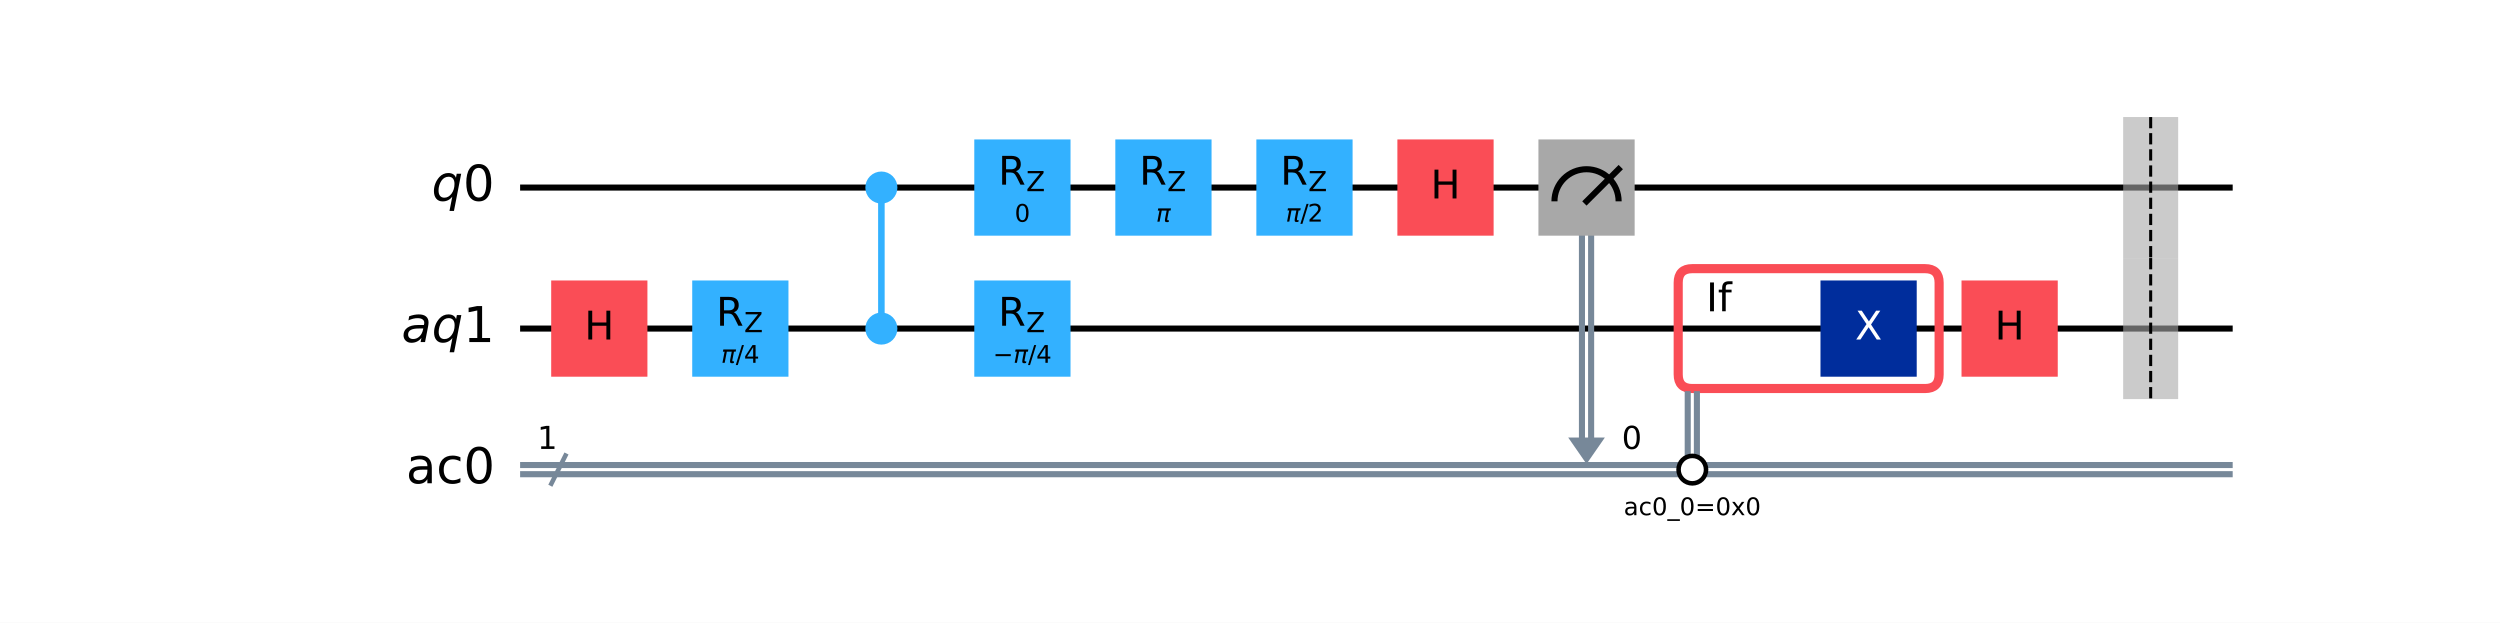
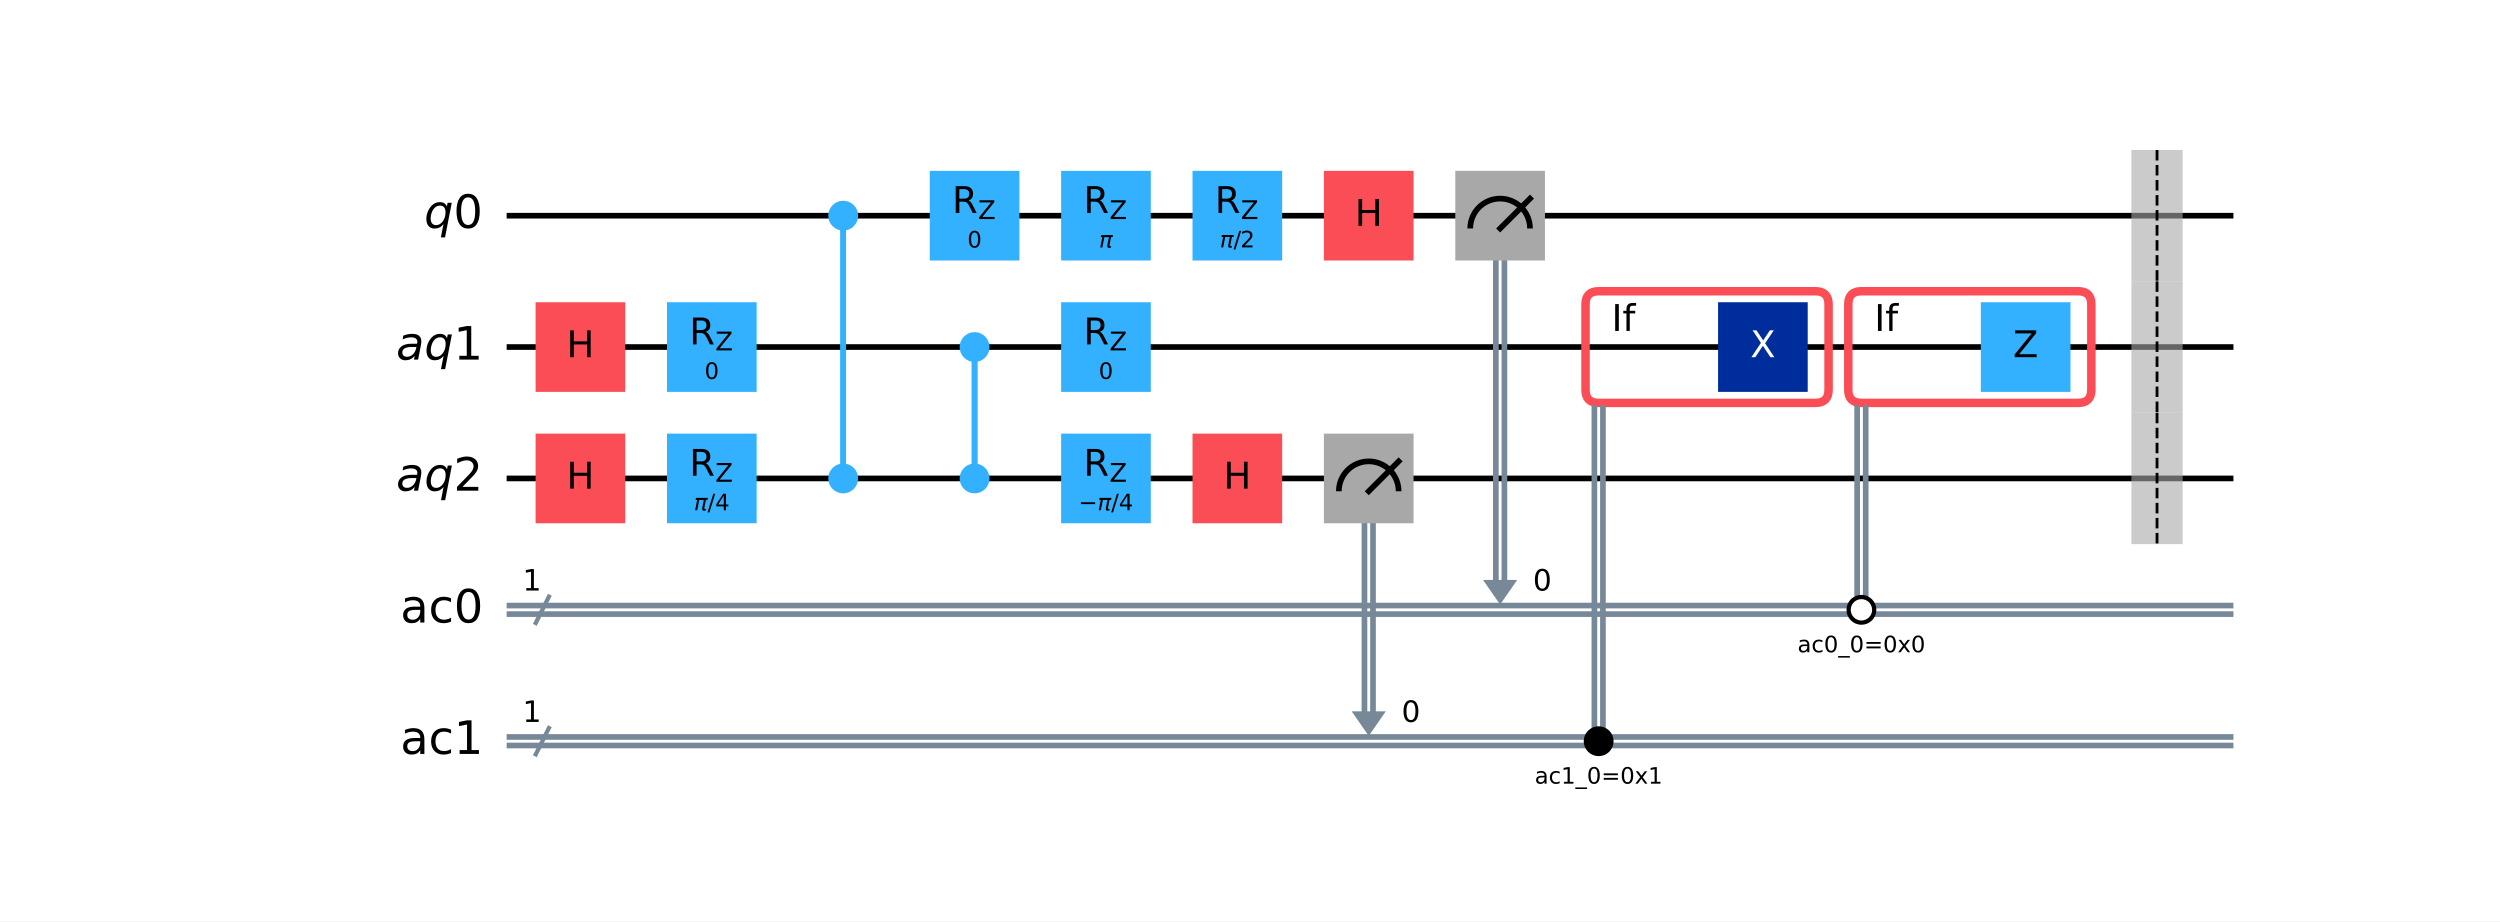
- <svg xmlns="http://www.w3.org/2000/svg" xmlns:xlink="http://www.w3.org/1999/xlink" width="821.687pt" height="204.68pt" viewBox="0 0 821.687 204.68" version="1.1">
+ <svg xmlns="http://www.w3.org/2000/svg" xmlns:xlink="http://www.w3.org/1999/xlink" width="882.033pt" height="325.08pt" viewBox="0 0 882.033 325.08" version="1.1">
  <defs>
    <style type="text/css">*{stroke-linejoin: round; stroke-linecap: butt}</style>
  </defs>
  <g id="figure_1">
    <g id="patch_1">
-       <path d="M 0 204.68  L 821.687 204.68  L 821.687 0  L 0 0  z " style="fill: #ffffff" />
+       <path d="M 0 325.08  L 882.033 325.08  L 882.033 0  L 0 0  z " style="fill: #ffffff" />
    </g>
    <g id="axes_1">
      <g id="line2d_1">
-         <path d="M 171.946 61.645  L 732.829 61.645  " clip-path="url(#pa4b3203c7c)" style="fill: none; stroke: #000000; stroke-width: 2; stroke-linecap: square" />
+         <path d="M 179.751 76.093  L 786.989 76.093  " clip-path="url(#p829b2c4524)" style="fill: none; stroke: #000000; stroke-width: 2; stroke-linecap: square" />
      </g>
      <g id="line2d_2">
-         <path d="M 171.946 107.999  L 732.829 107.999  " clip-path="url(#pa4b3203c7c)" style="fill: none; stroke: #000000; stroke-width: 2; stroke-linecap: square" />
+         <path d="M 179.751 122.447  L 786.989 122.447  " clip-path="url(#p829b2c4524)" style="fill: none; stroke: #000000; stroke-width: 2; stroke-linecap: square" />
      </g>
      <g id="line2d_3">
-         <path d="M 181.216 158.988  L 185.852 149.717  " clip-path="url(#pa4b3203c7c)" style="fill: none; stroke: #778899; stroke-width: 1.5; stroke-linecap: square" />
+         <path d="M 179.751 168.801  L 786.989 168.801  " clip-path="url(#p829b2c4524)" style="fill: none; stroke: #000000; stroke-width: 2; stroke-linecap: square" />
      </g>
      <g id="line2d_4">
-         <path d="M 171.946 152.846  L 732.829 152.846  " clip-path="url(#pa4b3203c7c)" style="fill: none; stroke: #778899; stroke-width: 2; stroke-linecap: square" />
+         <path d="M 189.022 219.79  L 193.658 210.519  " clip-path="url(#p829b2c4524)" style="fill: none; stroke: #778899; stroke-width: 1.5; stroke-linecap: square" />
      </g>
      <g id="line2d_5">
-         <path d="M 171.946 155.859  L 732.829 155.859  " clip-path="url(#pa4b3203c7c)" style="fill: none; stroke: #778899; stroke-width: 2; stroke-linecap: square" />
+         <path d="M 179.751 213.648  L 786.989 213.648  " clip-path="url(#p829b2c4524)" style="fill: none; stroke: #778899; stroke-width: 2; stroke-linecap: square" />
+       </g>
+       <g id="line2d_6">
+         <path d="M 179.751 216.661  L 786.989 216.661  " clip-path="url(#p829b2c4524)" style="fill: none; stroke: #778899; stroke-width: 2; stroke-linecap: square" />
+       </g>
+       <g id="line2d_7">
+         <path d="M 189.022 266.144  L 193.658 256.873  " clip-path="url(#p829b2c4524)" style="fill: none; stroke: #778899; stroke-width: 1.5; stroke-linecap: square" />
+       </g>
+       <g id="line2d_8">
+         <path d="M 179.751 260.002  L 786.989 260.002  " clip-path="url(#p829b2c4524)" style="fill: none; stroke: #778899; stroke-width: 2; stroke-linecap: square" />
+       </g>
+       <g id="line2d_9">
+         <path d="M 179.751 263.015  L 786.989 263.015  " clip-path="url(#p829b2c4524)" style="fill: none; stroke: #778899; stroke-width: 2; stroke-linecap: square" />
      </g>
      <g id="patch_2">
-         <path d="M 515.429 143.807  L 527.481 143.807  L 521.455 152.499  z " clip-path="url(#pa4b3203c7c)" style="fill: #778899" />
+         <path d="M 476.881 250.963  L 488.933 250.963  L 482.907 259.655  z " clip-path="url(#p829b2c4524)" style="fill: #778899" />
      </g>
      <g id="patch_3">
-         <path d="M 556.22 127.699  L 632.704 127.699  Q 637.34 127.699 637.34 123.064  L 637.34 92.934  Q 637.34 88.298 632.704 88.298  L 556.22 88.298  Q 551.585 88.298 551.585 92.934  L 551.585 123.064  Q 551.585 127.699 556.22 127.699  L 556.22 127.699  z " clip-path="url(#pa4b3203c7c)" style="fill: none; stroke: #fa4d56; stroke-width: 3; stroke-linejoin: miter" />
+         <path d="M 523.235 204.609  L 535.287 204.609  L 529.261 213.301  z " clip-path="url(#p829b2c4524)" style="fill: #778899" />
+       </g>
+       <g id="patch_4">
+         <path d="M 564.026 142.147  L 640.51 142.147  Q 645.146 142.147 645.146 137.512  L 645.146 107.382  Q 645.146 102.746 640.51 102.746  L 564.026 102.746  Q 559.391 102.746 559.391 107.382  L 559.391 137.512  Q 559.391 142.147 564.026 142.147  L 564.026 142.147  z " clip-path="url(#p829b2c4524)" style="fill: none; stroke: #fa4d56; stroke-width: 3; stroke-linejoin: miter" />
      </g>
      <g id="text_1">
-         <g clip-path="url(#pa4b3203c7c)">
-           <g transform="translate(552.5118 102.3152) scale(0.13 -0.13)">
+         <g clip-path="url(#p829b2c4524)">
+           <g transform="translate(560.3178 116.7632) scale(0.13 -0.13)">
            <defs>
              <path id="DejaVuSans-20" transform="scale(0.015625)" />
              <path id="DejaVuSans-49" d="M 628 4666  L 1259 4666  L 1259 0  L 628 0  L 628 4666  z " transform="scale(0.015625)" />
              <path id="DejaVuSans-66" d="M 2375 4863  L 2375 4384  L 1825 4384  Q 1516 4384 1395 4259  Q 1275 4134 1275 3809  L 1275 3500  L 2222 3500  L 2222 3053  L 1275 3053  L 1275 0  L 697 0  L 697 3053  L 147 3053  L 147 3500  L 697 3500  L 697 3744  Q 697 4328 969 4595  Q 1241 4863 1831 4863  L 2375 4863  z " transform="scale(0.015625)" />
            </defs>
            <use xlink:href="#DejaVuSans-20" />
            <use xlink:href="#DejaVuSans-20" transform="translate(31.78711 0)" />
            <use xlink:href="#DejaVuSans-49" transform="translate(63.57422 0)" />
            <use xlink:href="#DejaVuSans-66" transform="translate(93.06641 0)" />
          </g>
        </g>
      </g>
-       <g id="patch_4">
-         <path d="M -526.146 313.115  Q -521.51 313.115 -521.51 308.48  Q -521.51 273.714 -526.146 273.714  Q -607.265 273.714 -607.265 278.35  Q -607.265 313.115 -602.63 313.115  " clip-path="url(#pa4b3203c7c)" style="fill: none; stroke: #fa4d56; stroke-width: 3; stroke-linejoin: miter" />
+       <g id="patch_5">
+         <path d="M -518.34 420.271  Q -513.704 420.271 -513.704 415.636  Q -513.704 380.87 -518.34 380.87  Q -599.459 380.87 -599.459 385.506  Q -599.459 420.271 -594.824 420.271  " clip-path="url(#p829b2c4524)" style="fill: none; stroke: #fa4d56; stroke-width: 3; stroke-linejoin: miter" />
      </g>
      <g id="text_2">
-         <g clip-path="url(#pa4b3203c7c)">
-           <g transform="translate(-606.3381 287.7312) scale(0.13 -0.13)">
+         <g clip-path="url(#p829b2c4524)">
+           <g transform="translate(-598.5322 394.8872) scale(0.13 -0.13)">
            <use xlink:href="#DejaVuSans-20" />
            <use xlink:href="#DejaVuSans-20" transform="translate(31.78711 0)" />
            <use xlink:href="#DejaVuSans-49" transform="translate(63.57422 0)" />
            <use xlink:href="#DejaVuSans-66" transform="translate(93.06641 0)" />
          </g>
        </g>
      </g>
-       <g id="patch_5">
-         <path d="M 167.31 38.468  L -991.54 38.468  L -991.54 223.884  L 167.31 223.884  z " clip-path="url(#pa4b3203c7c)" style="fill: #ffffff; stroke: #ffffff; stroke-width: 1.5; stroke-linejoin: miter" />
-       </g>
-       <g id="line2d_6">
-         <path d="M 289.685 107.999  L 289.685 61.645  " clip-path="url(#pa4b3203c7c)" style="fill: none; stroke: #33b1ff; stroke-width: 2; stroke-linecap: square" />
-       </g>
-       <g id="line2d_7">
-         <path d="M 522.961 61.645  L 522.961 143.807  " clip-path="url(#pa4b3203c7c)" style="fill: none; stroke: #778899; stroke-width: 2; stroke-linecap: square" />
-       </g>
-       <g id="line2d_8">
-         <path d="M 519.948 61.645  L 519.948 143.807  " clip-path="url(#pa4b3203c7c)" style="fill: none; stroke: #778899; stroke-width: 2; stroke-linecap: square" />
-       </g>
-       <g id="line2d_9">
-         <path d="M 557.727 129.553  L 557.727 154.353  " clip-path="url(#pa4b3203c7c)" style="fill: none; stroke: #778899; stroke-width: 2; stroke-linecap: square" />
+       <g id="patch_6">
+         <path d="M 656.734 142.147  L 733.218 142.147  Q 737.854 142.147 737.854 137.512  L 737.854 107.382  Q 737.854 102.746 733.218 102.746  L 656.734 102.746  Q 652.099 102.746 652.099 107.382  L 652.099 137.512  Q 652.099 142.147 656.734 142.147  L 656.734 142.147  z " clip-path="url(#p829b2c4524)" style="fill: none; stroke: #fa4d56; stroke-width: 3; stroke-linejoin: miter" />
+       </g>
+       <g id="text_3">
+         <g clip-path="url(#p829b2c4524)">
+           <g transform="translate(653.0258 116.7632) scale(0.13 -0.13)">
+             <use xlink:href="#DejaVuSans-20" />
+             <use xlink:href="#DejaVuSans-20" transform="translate(31.78711 0)" />
+             <use xlink:href="#DejaVuSans-49" transform="translate(63.57422 0)" />
+             <use xlink:href="#DejaVuSans-66" transform="translate(93.06641 0)" />
+           </g>
+         </g>
+       </g>
+       <g id="patch_7">
+         <path d="M -425.632 420.271  Q -420.996 420.271 -420.996 415.636  Q -420.996 380.87 -425.632 380.87  Q -506.751 380.87 -506.751 385.506  Q -506.751 420.271 -502.116 420.271  " clip-path="url(#p829b2c4524)" style="fill: none; stroke: #fa4d56; stroke-width: 3; stroke-linejoin: miter" />
+       </g>
+       <g id="text_4">
+         <g clip-path="url(#p829b2c4524)">
+           <g transform="translate(-505.8242 394.8872) scale(0.13 -0.13)">
+             <use xlink:href="#DejaVuSans-20" />
+             <use xlink:href="#DejaVuSans-20" transform="translate(31.78711 0)" />
+             <use xlink:href="#DejaVuSans-49" transform="translate(63.57422 0)" />
+             <use xlink:href="#DejaVuSans-66" transform="translate(93.06641 0)" />
+           </g>
+         </g>
+       </g>
+       <g id="patch_8">
+         <path d="M 175.116 52.916  L -983.734 52.916  L -983.734 331.04  L 175.116 331.04  z " clip-path="url(#p829b2c4524)" style="fill: #ffffff; stroke: #ffffff; stroke-width: 1.5; stroke-linejoin: miter" />
      </g>
      <g id="line2d_10">
-         <path d="M 554.714 129.553  L 554.714 154.353  " clip-path="url(#pa4b3203c7c)" style="fill: none; stroke: #778899; stroke-width: 2; stroke-linecap: square" />
+         <path d="M 297.491 168.801  L 297.491 76.093  " clip-path="url(#p829b2c4524)" style="fill: none; stroke: #33b1ff; stroke-width: 2; stroke-linecap: square" />
      </g>
      <g id="line2d_11">
-         <path d="M 289.685 107.999  L 289.685 61.645  " clip-path="url(#pa4b3203c7c)" style="fill: none; stroke: #33b1ff; stroke-width: 2; stroke-linecap: square" />
-       </g>
-       <g id="patch_6">
-         <path d="M 697.832 84.822  L 715.91 84.822  L 715.91 38.468  L 697.832 38.468  z " clip-path="url(#pa4b3203c7c)" style="fill: #a8a8a8; opacity: 0.6" />
-       </g>
-       <g id="patch_7">
-         <path d="M 697.832 131.176  L 715.91 131.176  L 715.91 84.822  L 697.832 84.822  z " clip-path="url(#pa4b3203c7c)" style="fill: #a8a8a8; opacity: 0.6" />
-       </g>
-       <g id="patch_8">
-         <path d="M 181.912 123.064  L 212.042 123.064  L 212.042 92.934  L 181.912 92.934  z " clip-path="url(#pa4b3203c7c)" style="fill: #fa4d56; stroke: #fa4d56; stroke-width: 1.5; stroke-linejoin: miter" />
+         <path d="M 343.845 168.801  L 343.845 122.447  " clip-path="url(#p829b2c4524)" style="fill: none; stroke: #33b1ff; stroke-width: 2; stroke-linecap: square" />
+       </g>
+       <g id="line2d_12">
+         <path d="M 484.413 168.801  L 484.413 250.963  " clip-path="url(#p829b2c4524)" style="fill: none; stroke: #778899; stroke-width: 2; stroke-linecap: square" />
+       </g>
+       <g id="line2d_13">
+         <path d="M 481.4 168.801  L 481.4 250.963  " clip-path="url(#p829b2c4524)" style="fill: none; stroke: #778899; stroke-width: 2; stroke-linecap: square" />
+       </g>
+       <g id="line2d_14">
+         <path d="M 530.767 76.093  L 530.767 204.609  " clip-path="url(#p829b2c4524)" style="fill: none; stroke: #778899; stroke-width: 2; stroke-linecap: square" />
+       </g>
+       <g id="line2d_15">
+         <path d="M 527.754 76.093  L 527.754 204.609  " clip-path="url(#p829b2c4524)" style="fill: none; stroke: #778899; stroke-width: 2; stroke-linecap: square" />
+       </g>
+       <g id="line2d_16">
+         <path d="M 565.533 144.001  L 565.533 261.509  " clip-path="url(#p829b2c4524)" style="fill: none; stroke: #778899; stroke-width: 2; stroke-linecap: square" />
+       </g>
+       <g id="line2d_17">
+         <path d="M 562.52 144.001  L 562.52 261.509  " clip-path="url(#p829b2c4524)" style="fill: none; stroke: #778899; stroke-width: 2; stroke-linecap: square" />
+       </g>
+       <g id="line2d_18">
+         <path d="M 658.241 144.001  L 658.241 215.155  " clip-path="url(#p829b2c4524)" style="fill: none; stroke: #778899; stroke-width: 2; stroke-linecap: square" />
+       </g>
+       <g id="line2d_19">
+         <path d="M 655.228 144.001  L 655.228 215.155  " clip-path="url(#p829b2c4524)" style="fill: none; stroke: #778899; stroke-width: 2; stroke-linecap: square" />
+       </g>
+       <g id="line2d_20">
+         <path d="M 297.491 168.801  L 297.491 76.093  " clip-path="url(#p829b2c4524)" style="fill: none; stroke: #33b1ff; stroke-width: 2; stroke-linecap: square" />
+       </g>
+       <g id="line2d_21">
+         <path d="M 343.845 168.801  L 343.845 122.447  " clip-path="url(#p829b2c4524)" style="fill: none; stroke: #33b1ff; stroke-width: 2; stroke-linecap: square" />
      </g>
      <g id="patch_9">
-         <path d="M 228.266 123.064  L 258.396 123.064  L 258.396 92.934  L 228.266 92.934  z " clip-path="url(#pa4b3203c7c)" style="fill: #33b1ff; stroke: #33b1ff; stroke-width: 1.5; stroke-linejoin: miter" />
+         <path d="M 751.992 99.27  L 770.07 99.27  L 770.07 52.916  L 751.992 52.916  z " clip-path="url(#p829b2c4524)" style="fill: #a8a8a8; opacity: 0.6" />
      </g>
      <g id="patch_10">
-         <path d="M 289.685 66.164  C 290.883 66.164 292.033 65.688 292.88 64.841  C 293.728 63.993 294.204 62.843 294.204 61.645  C 294.204 60.446 293.728 59.297 292.88 58.449  C 292.033 57.601 290.883 57.125 289.685 57.125  C 288.486 57.125 287.336 57.601 286.489 58.449  C 285.641 59.297 285.165 60.446 285.165 61.645  C 285.165 62.843 285.641 63.993 286.489 64.841  C 287.336 65.688 288.486 66.164 289.685 66.164  z " clip-path="url(#pa4b3203c7c)" style="fill: #33b1ff; stroke: #33b1ff; stroke-width: 1.5; stroke-linejoin: miter" />
+         <path d="M 751.992 145.624  L 770.07 145.624  L 770.07 99.27  L 751.992 99.27  z " clip-path="url(#p829b2c4524)" style="fill: #a8a8a8; opacity: 0.6" />
      </g>
      <g id="patch_11">
-         <path d="M 289.685 112.518  C 290.883 112.518 292.033 112.042 292.88 111.195  C 293.728 110.347 294.204 109.197 294.204 107.999  C 294.204 106.8 293.728 105.651 292.88 104.803  C 292.033 103.955 290.883 103.479 289.685 103.479  C 288.486 103.479 287.336 103.955 286.489 104.803  C 285.641 105.651 285.165 106.8 285.165 107.999  C 285.165 109.197 285.641 110.347 286.489 111.195  C 287.336 112.042 288.486 112.518 289.685 112.518  z " clip-path="url(#pa4b3203c7c)" style="fill: #33b1ff; stroke: #33b1ff; stroke-width: 1.5; stroke-linejoin: miter" />
+         <path d="M 751.992 191.978  L 770.07 191.978  L 770.07 145.624  L 751.992 145.624  z " clip-path="url(#p829b2c4524)" style="fill: #a8a8a8; opacity: 0.6" />
      </g>
      <g id="patch_12">
-         <path d="M 320.974 76.71  L 351.104 76.71  L 351.104 46.58  L 320.974 46.58  z " clip-path="url(#pa4b3203c7c)" style="fill: #33b1ff; stroke: #33b1ff; stroke-width: 1.5; stroke-linejoin: miter" />
+         <path d="M 189.718 183.866  L 219.848 183.866  L 219.848 153.736  L 189.718 153.736  z " clip-path="url(#p829b2c4524)" style="fill: #fa4d56; stroke: #fa4d56; stroke-width: 1.5; stroke-linejoin: miter" />
      </g>
      <g id="patch_13">
-         <path d="M 320.974 123.064  L 351.104 123.064  L 351.104 92.934  L 320.974 92.934  z " clip-path="url(#pa4b3203c7c)" style="fill: #33b1ff; stroke: #33b1ff; stroke-width: 1.5; stroke-linejoin: miter" />
+         <path d="M 189.718 137.512  L 219.848 137.512  L 219.848 107.382  L 189.718 107.382  z " clip-path="url(#p829b2c4524)" style="fill: #fa4d56; stroke: #fa4d56; stroke-width: 1.5; stroke-linejoin: miter" />
      </g>
      <g id="patch_14">
-         <path d="M 367.328 76.71  L 397.458 76.71  L 397.458 46.58  L 367.328 46.58  z " clip-path="url(#pa4b3203c7c)" style="fill: #33b1ff; stroke: #33b1ff; stroke-width: 1.5; stroke-linejoin: miter" />
+         <path d="M 236.072 183.866  L 266.202 183.866  L 266.202 153.736  L 236.072 153.736  z " clip-path="url(#p829b2c4524)" style="fill: #33b1ff; stroke: #33b1ff; stroke-width: 1.5; stroke-linejoin: miter" />
      </g>
      <g id="patch_15">
-         <path d="M 413.682 76.71  L 443.812 76.71  L 443.812 46.58  L 413.682 46.58  z " clip-path="url(#pa4b3203c7c)" style="fill: #33b1ff; stroke: #33b1ff; stroke-width: 1.5; stroke-linejoin: miter" />
+         <path d="M 236.072 137.512  L 266.202 137.512  L 266.202 107.382  L 236.072 107.382  z " clip-path="url(#p829b2c4524)" style="fill: #33b1ff; stroke: #33b1ff; stroke-width: 1.5; stroke-linejoin: miter" />
      </g>
      <g id="patch_16">
-         <path d="M 460.036 76.71  L 490.166 76.71  L 490.166 46.58  L 460.036 46.58  z " clip-path="url(#pa4b3203c7c)" style="fill: #fa4d56; stroke: #fa4d56; stroke-width: 1.5; stroke-linejoin: miter" />
+         <path d="M 297.491 80.612  C 298.689 80.612 299.839 80.136 300.686 79.289  C 301.534 78.441 302.01 77.291 302.01 76.093  C 302.01 74.894 301.534 73.745 300.686 72.897  C 299.839 72.049 298.689 71.573 297.491 71.573  C 296.292 71.573 295.142 72.049 294.295 72.897  C 293.447 73.745 292.971 74.894 292.971 76.093  C 292.971 77.291 293.447 78.441 294.295 79.289  C 295.142 80.136 296.292 80.612 297.491 80.612  z " clip-path="url(#p829b2c4524)" style="fill: #33b1ff; stroke: #33b1ff; stroke-width: 1.5; stroke-linejoin: miter" />
      </g>
      <g id="patch_17">
-         <path d="M 506.39 76.71  L 536.52 76.71  L 536.52 46.58  L 506.39 46.58  z " clip-path="url(#pa4b3203c7c)" style="fill: #a8a8a8; stroke: #a8a8a8; stroke-width: 1.5; stroke-linejoin: miter" />
+         <path d="M 297.491 173.32  C 298.689 173.32 299.839 172.844 300.686 171.997  C 301.534 171.149 302.01 169.999 302.01 168.801  C 302.01 167.602 301.534 166.453 300.686 165.605  C 299.839 164.757 298.689 164.281 297.491 164.281  C 296.292 164.281 295.142 164.757 294.295 165.605  C 293.447 166.453 292.971 167.602 292.971 168.801  C 292.971 169.999 293.447 171.149 294.295 171.997  C 295.142 172.844 296.292 173.32 297.491 173.32  z " clip-path="url(#p829b2c4524)" style="fill: #33b1ff; stroke: #33b1ff; stroke-width: 1.5; stroke-linejoin: miter" />
      </g>
      <g id="patch_18">
-         <path d="M 532 66.164  C 532 63.369 530.888 60.684 528.911 58.707  C 526.935 56.731 524.25 55.619 521.455 55.619  C 518.659 55.619 515.975 56.731 513.998 58.707  C 512.021 60.684 510.909 63.369 510.909 66.164  " clip-path="url(#pa4b3203c7c)" style="fill: none; stroke: #000000; stroke-width: 2; stroke-linejoin: miter" />
-       </g>
-       <g id="line2d_12">
-         <path d="M 521.455 66.164  L 532 55.619  " clip-path="url(#pa4b3203c7c)" style="fill: none; stroke: #000000; stroke-width: 2; stroke-linecap: square" />
+         <path d="M 343.845 173.32  C 345.043 173.32 346.193 172.844 347.04 171.997  C 347.888 171.149 348.364 169.999 348.364 168.801  C 348.364 167.602 347.888 166.453 347.04 165.605  C 346.193 164.757 345.043 164.281 343.845 164.281  C 342.646 164.281 341.496 164.757 340.649 165.605  C 339.801 166.453 339.325 167.602 339.325 168.801  C 339.325 169.999 339.801 171.149 340.649 171.997  C 341.496 172.844 342.646 173.32 343.845 173.32  z " clip-path="url(#p829b2c4524)" style="fill: #33b1ff; stroke: #33b1ff; stroke-width: 1.5; stroke-linejoin: miter" />
      </g>
      <g id="patch_19">
-         <path d="M 556.22 158.872  C 557.419 158.872 558.568 158.396 559.416 157.549  C 560.263 156.701 560.74 155.551 560.74 154.353  C 560.74 153.154 560.263 152.005 559.416 151.157  C 558.568 150.309 557.419 149.833 556.22 149.833  C 555.022 149.833 553.872 150.309 553.024 151.157  C 552.177 152.005 551.701 153.154 551.701 154.353  C 551.701 155.551 552.177 156.701 553.024 157.549  C 553.872 158.396 555.022 158.872 556.22 158.872  z " clip-path="url(#pa4b3203c7c)" style="fill: #ffffff; stroke: #000000; stroke-width: 1.5; stroke-linejoin: miter" />
+         <path d="M 343.845 126.966  C 345.043 126.966 346.193 126.49 347.04 125.643  C 347.888 124.795 348.364 123.645 348.364 122.447  C 348.364 121.248 347.888 120.099 347.04 119.251  C 346.193 118.403 345.043 117.927 343.845 117.927  C 342.646 117.927 341.496 118.403 340.649 119.251  C 339.801 120.099 339.325 121.248 339.325 122.447  C 339.325 123.645 339.801 124.795 340.649 125.643  C 341.496 126.49 342.646 126.966 343.845 126.966  z " clip-path="url(#p829b2c4524)" style="fill: #33b1ff; stroke: #33b1ff; stroke-width: 1.5; stroke-linejoin: miter" />
      </g>
      <g id="patch_20">
-         <path d="M 645.452 123.064  L 675.582 123.064  L 675.582 92.934  L 645.452 92.934  z " clip-path="url(#pa4b3203c7c)" style="fill: #fa4d56; stroke: #fa4d56; stroke-width: 1.5; stroke-linejoin: miter" />
+         <path d="M 328.78 91.158  L 358.91 91.158  L 358.91 61.028  L 328.78 61.028  z " clip-path="url(#p829b2c4524)" style="fill: #33b1ff; stroke: #33b1ff; stroke-width: 1.5; stroke-linejoin: miter" />
      </g>
      <g id="patch_21">
-         <path d="M 599.098 123.064  L 629.228 123.064  L 629.228 92.934  L 599.098 92.934  z " clip-path="url(#pa4b3203c7c)" style="fill: #002d9c; stroke: #002d9c; stroke-width: 1.5; stroke-linejoin: miter" />
-       </g>
-       <g id="text_3">
-         <g clip-path="url(#pa4b3203c7c)">
-           <g transform="translate(141.8747 66.09578) scale(0.1625 -0.1625)">
+         <path d="M 375.134 91.158  L 405.264 91.158  L 405.264 61.028  L 375.134 61.028  z " clip-path="url(#p829b2c4524)" style="fill: #33b1ff; stroke: #33b1ff; stroke-width: 1.5; stroke-linejoin: miter" />
+       </g>
+       <g id="patch_22">
+         <path d="M 375.134 183.866  L 405.264 183.866  L 405.264 153.736  L 375.134 153.736  z " clip-path="url(#p829b2c4524)" style="fill: #33b1ff; stroke: #33b1ff; stroke-width: 1.5; stroke-linejoin: miter" />
+       </g>
+       <g id="patch_23">
+         <path d="M 375.134 137.512  L 405.264 137.512  L 405.264 107.382  L 375.134 107.382  z " clip-path="url(#p829b2c4524)" style="fill: #33b1ff; stroke: #33b1ff; stroke-width: 1.5; stroke-linejoin: miter" />
+       </g>
+       <g id="patch_24">
+         <path d="M 421.488 91.158  L 451.618 91.158  L 451.618 61.028  L 421.488 61.028  z " clip-path="url(#p829b2c4524)" style="fill: #33b1ff; stroke: #33b1ff; stroke-width: 1.5; stroke-linejoin: miter" />
+       </g>
+       <g id="patch_25">
+         <path d="M 421.488 183.866  L 451.618 183.866  L 451.618 153.736  L 421.488 153.736  z " clip-path="url(#p829b2c4524)" style="fill: #fa4d56; stroke: #fa4d56; stroke-width: 1.5; stroke-linejoin: miter" />
+       </g>
+       <g id="patch_26">
+         <path d="M 467.842 91.158  L 497.972 91.158  L 497.972 61.028  L 467.842 61.028  z " clip-path="url(#p829b2c4524)" style="fill: #fa4d56; stroke: #fa4d56; stroke-width: 1.5; stroke-linejoin: miter" />
+       </g>
+       <g id="patch_27">
+         <path d="M 467.842 183.866  L 497.972 183.866  L 497.972 153.736  L 467.842 153.736  z " clip-path="url(#p829b2c4524)" style="fill: #a8a8a8; stroke: #a8a8a8; stroke-width: 1.5; stroke-linejoin: miter" />
+       </g>
+       <g id="patch_28">
+         <path d="M 493.452 173.32  C 493.452 170.525 492.34 167.84 490.363 165.863  C 488.387 163.887 485.702 162.775 482.907 162.775  C 480.111 162.775 477.427 163.887 475.45 165.863  C 473.473 167.84 472.361 170.525 472.361 173.32  " clip-path="url(#p829b2c4524)" style="fill: none; stroke: #000000; stroke-width: 2; stroke-linejoin: miter" />
+       </g>
+       <g id="line2d_22">
+         <path d="M 482.907 173.32  L 493.452 162.775  " clip-path="url(#p829b2c4524)" style="fill: none; stroke: #000000; stroke-width: 2; stroke-linecap: square" />
+       </g>
+       <g id="patch_29">
+         <path d="M 514.196 91.158  L 544.326 91.158  L 544.326 61.028  L 514.196 61.028  z " clip-path="url(#p829b2c4524)" style="fill: #a8a8a8; stroke: #a8a8a8; stroke-width: 1.5; stroke-linejoin: miter" />
+       </g>
+       <g id="patch_30">
+         <path d="M 539.806 80.612  C 539.806 77.817 538.694 75.132 536.717 73.155  C 534.741 71.179 532.056 70.067 529.261 70.067  C 526.465 70.067 523.781 71.179 521.804 73.155  C 519.827 75.132 518.715 77.817 518.715 80.612  " clip-path="url(#p829b2c4524)" style="fill: none; stroke: #000000; stroke-width: 2; stroke-linejoin: miter" />
+       </g>
+       <g id="line2d_23">
+         <path d="M 529.261 80.612  L 539.806 70.067  " clip-path="url(#p829b2c4524)" style="fill: none; stroke: #000000; stroke-width: 2; stroke-linecap: square" />
+       </g>
+       <g id="patch_31">
+         <path d="M 564.026 266.028  C 565.225 266.028 566.374 265.552 567.222 264.705  C 568.069 263.857 568.546 262.707 568.546 261.509  C 568.546 260.31 568.069 259.161 567.222 258.313  C 566.374 257.465 565.225 256.989 564.026 256.989  C 562.828 256.989 561.678 257.465 560.83 258.313  C 559.983 259.161 559.507 260.31 559.507 261.509  C 559.507 262.707 559.983 263.857 560.83 264.705  C 561.678 265.552 562.828 266.028 564.026 266.028  z " clip-path="url(#p829b2c4524)" style="stroke: #000000; stroke-width: 1.5; stroke-linejoin: miter" />
+       </g>
+       <g id="patch_32">
+         <path d="M 656.734 219.674  C 657.933 219.674 659.082 219.198 659.93 218.351  C 660.777 217.503 661.254 216.353 661.254 215.155  C 661.254 213.956 660.777 212.807 659.93 211.959  C 659.082 211.111 657.933 210.635 656.734 210.635  C 655.536 210.635 654.386 211.111 653.538 211.959  C 652.691 212.807 652.215 213.956 652.215 215.155  C 652.215 216.353 652.691 217.503 653.538 218.351  C 654.386 219.198 655.536 219.674 656.734 219.674  z " clip-path="url(#p829b2c4524)" style="fill: #ffffff; stroke: #000000; stroke-width: 1.5; stroke-linejoin: miter" />
+       </g>
+       <g id="patch_33">
+         <path d="M 606.904 137.512  L 637.034 137.512  L 637.034 107.382  L 606.904 107.382  z " clip-path="url(#p829b2c4524)" style="fill: #002d9c; stroke: #002d9c; stroke-width: 1.5; stroke-linejoin: miter" />
+       </g>
+       <g id="patch_34">
+         <path d="M 699.612 137.512  L 729.742 137.512  L 729.742 107.382  L 699.612 107.382  z " clip-path="url(#p829b2c4524)" style="fill: #33b1ff; stroke: #33b1ff; stroke-width: 1.5; stroke-linejoin: miter" />
+       </g>
+       <g id="text_5">
+         <g clip-path="url(#p829b2c4524)">
+           <g transform="translate(149.6807 80.54378) scale(0.1625 -0.1625)">
            <defs>
              <path id="DejaVuSans-Oblique-71" d="M 2669 525  Q 2438 222 2123 65  Q 1809 -91 1428 -91  Q 897 -91 595 267  Q 294 625 294 1253  Q 294 1759 480 2231  Q 666 2703 1013 3078  Q 1238 3322 1530 3453  Q 1822 3584 2144 3584  Q 2531 3584 2781 3431  Q 3031 3278 3144 2969  L 3244 3494  L 3822 3494  L 2888 -1319  L 2309 -1319  L 2669 525  z M 891 1338  Q 891 875 1084 633  Q 1278 391 1644 391  Q 2188 391 2572 911  Q 2956 1431 2956 2175  Q 2956 2625 2757 2864  Q 2559 3103 2188 3103  Q 1916 3103 1684 2976  Q 1453 2850 1281 2606  Q 1100 2350 995 2006  Q 891 1663 891 1338  z " transform="scale(0.015625)" />
              <path id="DejaVuSans-30" d="M 2034 4250  Q 1547 4250 1301 3770  Q 1056 3291 1056 2328  Q 1056 1369 1301 889  Q 1547 409 2034 409  Q 2525 409 2770 889  Q 3016 1369 3016 2328  Q 3016 3291 2770 3770  Q 2525 4250 2034 4250  z M 2034 4750  Q 2819 4750 3233 4129  Q 3647 3509 3647 2328  Q 3647 1150 3233 529  Q 2819 -91 2034 -91  Q 1250 -91 836 529  Q 422 1150 422 2328  Q 422 3509 836 4129  Q 1250 4750 2034 4750  z " transform="scale(0.015625)" />
            </defs>
            <use xlink:href="#DejaVuSans-Oblique-71" transform="translate(0 0.78125)" />
            <use xlink:href="#DejaVuSans-30" transform="translate(63.47656 0.78125)" />
          </g>
        </g>
      </g>
-       <g id="text_4">
-         <g clip-path="url(#pa4b3203c7c)">
-           <g transform="translate(131.9622 112.4498) scale(0.1625 -0.1625)">
+       <g id="text_6">
+         <g clip-path="url(#p829b2c4524)">
+           <g transform="translate(139.7682 126.8978) scale(0.1625 -0.1625)">
            <defs>
              <path id="DejaVuSans-Oblique-61" d="M 3438 1997  L 3047 0  L 2472 0  L 2578 531  Q 2325 219 2001 64  Q 1678 -91 1281 -91  Q 834 -91 548 182  Q 263 456 263 884  Q 263 1497 752 1853  Q 1241 2209 2100 2209  L 2900 2209  L 2931 2363  Q 2938 2388 2941 2417  Q 2944 2447 2944 2509  Q 2944 2788 2717 2942  Q 2491 3097 2081 3097  Q 1800 3097 1504 3025  Q 1209 2953 897 2809  L 997 3341  Q 1322 3463 1633 3523  Q 1944 3584 2234 3584  Q 2853 3584 3176 3315  Q 3500 3047 3500 2534  Q 3500 2431 3484 2292  Q 3469 2153 3438 1997  z M 2816 1759  L 2241 1759  Q 1534 1759 1195 1570  Q 856 1381 856 984  Q 856 709 1029 553  Q 1203 397 1509 397  Q 1978 397 2328 733  Q 2678 1069 2791 1631  L 2816 1759  z " transform="scale(0.015625)" />
              <path id="DejaVuSans-31" d="M 794 531  L 1825 531  L 1825 4091  L 703 3866  L 703 4441  L 1819 4666  L 2450 4666  L 2450 531  L 3481 531  L 3481 0  L 794 0  L 794 531  z " transform="scale(0.015625)" />
            </defs>
            <use xlink:href="#DejaVuSans-Oblique-61" transform="translate(0 0.09375)" />
            <use xlink:href="#DejaVuSans-Oblique-71" transform="translate(61.2793 0.09375)" />
            <use xlink:href="#DejaVuSans-31" transform="translate(124.7559 0.09375)" />
          </g>
        </g>
      </g>
-       <g id="text_5">
-         <g clip-path="url(#pa4b3203c7c)">
-           <g transform="translate(176.5809 147.5545) scale(0.104 -0.104)">
+       <g id="text_7">
+         <g clip-path="url(#p829b2c4524)">
+           <g transform="translate(139.7682 173.2518) scale(0.1625 -0.1625)">
+             <defs>
+               <path id="DejaVuSans-32" d="M 1228 531  L 3431 531  L 3431 0  L 469 0  L 469 531  Q 828 903 1448 1529  Q 2069 2156 2228 2338  Q 2531 2678 2651 2914  Q 2772 3150 2772 3378  Q 2772 3750 2511 3984  Q 2250 4219 1831 4219  Q 1534 4219 1204 4116  Q 875 4013 500 3803  L 500 4441  Q 881 4594 1212 4672  Q 1544 4750 1819 4750  Q 2544 4750 2975 4387  Q 3406 4025 3406 3419  Q 3406 3131 3298 2873  Q 3191 2616 2906 2266  Q 2828 2175 2409 1742  Q 1991 1309 1228 531  z " transform="scale(0.015625)" />
+             </defs>
+             <use xlink:href="#DejaVuSans-Oblique-61" transform="translate(0 0.78125)" />
+             <use xlink:href="#DejaVuSans-Oblique-71" transform="translate(61.2793 0.78125)" />
+             <use xlink:href="#DejaVuSans-32" transform="translate(124.7559 0.78125)" />
+           </g>
+         </g>
+       </g>
+       <g id="text_8">
+         <g clip-path="url(#p829b2c4524)">
+           <g transform="translate(184.3869 208.3565) scale(0.104 -0.104)">
            <use xlink:href="#DejaVuSans-31" />
          </g>
        </g>
      </g>
-       <g id="text_6">
-         <g clip-path="url(#pa4b3203c7c)">
-           <g transform="translate(133.4425 158.8368) scale(0.1625 -0.1625)">
+       <g id="text_9">
+         <g clip-path="url(#p829b2c4524)">
+           <g transform="translate(141.2485 219.6388) scale(0.1625 -0.1625)">
            <defs>
              <path id="DejaVuSans-61" d="M 2194 1759  Q 1497 1759 1228 1600  Q 959 1441 959 1056  Q 959 750 1161 570  Q 1363 391 1709 391  Q 2188 391 2477 730  Q 2766 1069 2766 1631  L 2766 1759  L 2194 1759  z M 3341 1997  L 3341 0  L 2766 0  L 2766 531  Q 2569 213 2275 61  Q 1981 -91 1556 -91  Q 1019 -91 701 211  Q 384 513 384 1019  Q 384 1609 779 1909  Q 1175 2209 1959 2209  L 2766 2209  L 2766 2266  Q 2766 2663 2505 2880  Q 2244 3097 1772 3097  Q 1472 3097 1187 3025  Q 903 2953 641 2809  L 641 3341  Q 956 3463 1253 3523  Q 1550 3584 1831 3584  Q 2591 3584 2966 3190  Q 3341 2797 3341 1997  z " transform="scale(0.015625)" />
              <path id="DejaVuSans-63" d="M 3122 3366  L 3122 2828  Q 2878 2963 2633 3030  Q 2388 3097 2138 3097  Q 1578 3097 1268 2742  Q 959 2388 959 1747  Q 959 1106 1268 751  Q 1578 397 2138 397  Q 2388 397 2633 464  Q 2878 531 3122 666  L 3122 134  Q 2881 22 2623 -34  Q 2366 -91 2075 -91  Q 1284 -91 818 406  Q 353 903 353 1747  Q 353 2603 823 3093  Q 1294 3584 2113 3584  Q 2378 3584 2631 3529  Q 2884 3475 3122 3366  z " transform="scale(0.015625)" />
            </defs>
            <use xlink:href="#DejaVuSans-61" />
            <use xlink:href="#DejaVuSans-63" transform="translate(61.2793 0)" />
            <use xlink:href="#DejaVuSans-30" transform="translate(116.2598 0)" />
          </g>
        </g>
      </g>
-       <g id="text_7">
-         <g clip-path="url(#pa4b3203c7c)">
-           <g transform="translate(192.0885 111.586) scale(0.13 -0.13)">
+       <g id="text_10">
+         <g clip-path="url(#p829b2c4524)">
+           <g transform="translate(184.3869 254.7105) scale(0.104 -0.104)">
+             <use xlink:href="#DejaVuSans-31" />
+           </g>
+         </g>
+       </g>
+       <g id="text_11">
+         <g clip-path="url(#p829b2c4524)">
+           <g transform="translate(141.2485 265.9928) scale(0.1625 -0.1625)">
+             <use xlink:href="#DejaVuSans-61" />
+             <use xlink:href="#DejaVuSans-63" transform="translate(61.2793 0)" />
+             <use xlink:href="#DejaVuSans-31" transform="translate(116.2598 0)" />
+           </g>
+         </g>
+       </g>
+       <g id="text_12">
+         <g clip-path="url(#p829b2c4524)">
+           <g transform="translate(199.8944 172.388) scale(0.13 -0.13)">
            <defs>
              <path id="DejaVuSans-48" d="M 628 4666  L 1259 4666  L 1259 2753  L 3553 2753  L 3553 4666  L 4184 4666  L 4184 0  L 3553 0  L 3553 2222  L 1259 2222  L 1259 0  L 628 0  L 628 4666  z " transform="scale(0.015625)" />
            </defs>
            <use xlink:href="#DejaVuSans-48" />
          </g>
        </g>
      </g>
-       <g id="text_8">
-         <g clip-path="url(#pa4b3203c7c)">
-           <g transform="translate(237.0107 119.2453) scale(0.08 -0.08)">
+       <g id="text_13">
+         <g clip-path="url(#p829b2c4524)">
+           <g transform="translate(199.8944 126.034) scale(0.13 -0.13)">
+             <use xlink:href="#DejaVuSans-48" />
+           </g>
+         </g>
+       </g>
+       <g id="text_14">
+         <g clip-path="url(#p829b2c4524)">
+           <g transform="translate(244.8167 180.0473) scale(0.08 -0.08)">
            <defs>
              <path id="DejaVuSans-Oblique-3c0" d="M 584 3500  L 3938 3500  L 3825 2925  L 3384 2925  L 2966 775  Q 2922 550 2981 450  Q 3038 353 3209 353  Q 3256 353 3325 363  Q 3397 369 3419 372  L 3338 -44  Q 3222 -84 3103 -103  Q 2981 -122 2866 -122  Q 2491 -122 2388 81  Q 2284 288 2391 838  L 2797 2925  L 1506 2925  L 938 0  L 350 0  L 919 2925  L 472 2925  L 584 3500  z " transform="scale(0.015625)" />
              <path id="DejaVuSans-2f" d="M 1625 4666  L 2156 4666  L 531 -594  L 0 -594  L 1625 4666  z " transform="scale(0.015625)" />
              <path id="DejaVuSans-34" d="M 2419 4116  L 825 1625  L 2419 1625  L 2419 4116  z M 2253 4666  L 3047 4666  L 3047 1625  L 3713 1625  L 3713 1100  L 3047 1100  L 3047 0  L 2419 0  L 2419 1100  L 313 1100  L 313 1709  L 2253 4666  z " transform="scale(0.015625)" />
            </defs>
            <use xlink:href="#DejaVuSans-Oblique-3c0" transform="translate(0 0.09375)" />
            <use xlink:href="#DejaVuSans-2f" transform="translate(60.20508 0.09375)" />
            <use xlink:href="#DejaVuSans-34" transform="translate(93.89648 0.09375)" />
          </g>
        </g>
      </g>
-       <g id="text_9">
-         <g clip-path="url(#pa4b3203c7c)">
-           <g transform="translate(235.4007 107.0665) scale(0.13 -0.13)">
+       <g id="text_15">
+         <g clip-path="url(#p829b2c4524)">
+           <g transform="translate(243.2067 167.8685) scale(0.13 -0.13)">
            <defs>
              <path id="DejaVuSans-52" d="M 2841 2188  Q 3044 2119 3236 1894  Q 3428 1669 3622 1275  L 4263 0  L 3584 0  L 2988 1197  Q 2756 1666 2539 1819  Q 2322 1972 1947 1972  L 1259 1972  L 1259 0  L 628 0  L 628 4666  L 2053 4666  Q 2853 4666 3247 4331  Q 3641 3997 3641 3322  Q 3641 2881 3436 2590  Q 3231 2300 2841 2188  z M 1259 4147  L 1259 2491  L 2053 2491  Q 2509 2491 2742 2702  Q 2975 2913 2975 3322  Q 2975 3731 2742 3939  Q 2509 4147 2053 4147  L 1259 4147  z " transform="scale(0.015625)" />
              <path id="DejaVuSans-5a" d="M 359 4666  L 4025 4666  L 4025 4184  L 1075 531  L 4097 531  L 4097 0  L 288 0  L 288 481  L 3238 4134  L 359 4134  L 359 4666  z " transform="scale(0.015625)" />
            </defs>
            <use xlink:href="#DejaVuSans-52" transform="translate(0 0.09375)" />
            <use xlink:href="#DejaVuSans-5a" transform="translate(70.43945 -16.3125) scale(0.7)" />
          </g>
        </g>
      </g>
-       <g id="text_10">
-         <g clip-path="url(#pa4b3203c7c)">
-           <g transform="translate(333.4937 72.89133) scale(0.08 -0.08)">
+       <g id="text_16">
+         <g clip-path="url(#p829b2c4524)">
+           <g transform="translate(248.5917 133.6933) scale(0.08 -0.08)">
            <use xlink:href="#DejaVuSans-30" />
          </g>
        </g>
      </g>
-       <g id="text_11">
-         <g clip-path="url(#pa4b3203c7c)">
-           <g transform="translate(328.1087 60.71247) scale(0.13 -0.13)">
-             <use xlink:href="#DejaVuSans-52" transform="translate(0 0.09375)" />
-             <use xlink:href="#DejaVuSans-5a" transform="translate(70.43945 -16.3125) scale(0.7)" />
-           </g>
-         </g>
-       </g>
-       <g id="text_12">
-         <g clip-path="url(#pa4b3203c7c)">
-           <g transform="translate(326.3587 119.2453) scale(0.08 -0.08)">
+       <g id="text_17">
+         <g clip-path="url(#p829b2c4524)">
+           <g transform="translate(243.2067 121.5145) scale(0.13 -0.13)">
+             <use xlink:href="#DejaVuSans-52" transform="translate(0 0.09375)" />
+             <use xlink:href="#DejaVuSans-5a" transform="translate(70.43945 -16.3125) scale(0.7)" />
+           </g>
+         </g>
+       </g>
+       <g id="text_18">
+         <g clip-path="url(#p829b2c4524)">
+           <g transform="translate(341.2997 87.33933) scale(0.08 -0.08)">
+             <use xlink:href="#DejaVuSans-30" />
+           </g>
+         </g>
+       </g>
+       <g id="text_19">
+         <g clip-path="url(#p829b2c4524)">
+           <g transform="translate(335.9147 75.16047) scale(0.13 -0.13)">
+             <use xlink:href="#DejaVuSans-52" transform="translate(0 0.09375)" />
+             <use xlink:href="#DejaVuSans-5a" transform="translate(70.43945 -16.3125) scale(0.7)" />
+           </g>
+         </g>
+       </g>
+       <g id="text_20">
+         <g clip-path="url(#p829b2c4524)">
+           <g transform="translate(387.7586 87.33933) scale(0.08 -0.08)">
+             <use xlink:href="#DejaVuSans-Oblique-3c0" transform="translate(0 0.3125)" />
+           </g>
+         </g>
+       </g>
+       <g id="text_21">
+         <g clip-path="url(#p829b2c4524)">
+           <g transform="translate(382.2686 75.16047) scale(0.13 -0.13)">
+             <use xlink:href="#DejaVuSans-52" transform="translate(0 0.09375)" />
+             <use xlink:href="#DejaVuSans-5a" transform="translate(70.43945 -16.3125) scale(0.7)" />
+           </g>
+         </g>
+       </g>
+       <g id="text_22">
+         <g clip-path="url(#p829b2c4524)">
+           <g transform="translate(380.5186 180.0473) scale(0.08 -0.08)">
            <defs>
              <path id="DejaVuSans-2212" d="M 678 2272  L 4684 2272  L 4684 1741  L 678 1741  L 678 2272  z " transform="scale(0.015625)" />
            </defs>
            <use xlink:href="#DejaVuSans-2212" transform="translate(0 0.09375)" />
            <use xlink:href="#DejaVuSans-Oblique-3c0" transform="translate(83.78906 0.09375)" />
            <use xlink:href="#DejaVuSans-2f" transform="translate(143.9941 0.09375)" />
            <use xlink:href="#DejaVuSans-34" transform="translate(177.6855 0.09375)" />
          </g>
        </g>
      </g>
-       <g id="text_13">
-         <g clip-path="url(#pa4b3203c7c)">
-           <g transform="translate(328.1087 107.0665) scale(0.13 -0.13)">
-             <use xlink:href="#DejaVuSans-52" transform="translate(0 0.09375)" />
-             <use xlink:href="#DejaVuSans-5a" transform="translate(70.43945 -16.3125) scale(0.7)" />
-           </g>
-         </g>
-       </g>
-       <g id="text_14">
-         <g clip-path="url(#pa4b3203c7c)">
-           <g transform="translate(379.9527 72.89133) scale(0.08 -0.08)">
-             <use xlink:href="#DejaVuSans-Oblique-3c0" transform="translate(0 0.3125)" />
-           </g>
-         </g>
-       </g>
-       <g id="text_15">
-         <g clip-path="url(#pa4b3203c7c)">
-           <g transform="translate(374.4627 60.71247) scale(0.13 -0.13)">
-             <use xlink:href="#DejaVuSans-52" transform="translate(0 0.09375)" />
-             <use xlink:href="#DejaVuSans-5a" transform="translate(70.43945 -16.3125) scale(0.7)" />
-           </g>
-         </g>
-       </g>
-       <g id="text_16">
-         <g clip-path="url(#pa4b3203c7c)">
-           <g transform="translate(422.5867 72.89133) scale(0.08 -0.08)">
-             <defs>
-               <path id="DejaVuSans-32" d="M 1228 531  L 3431 531  L 3431 0  L 469 0  L 469 531  Q 828 903 1448 1529  Q 2069 2156 2228 2338  Q 2531 2678 2651 2914  Q 2772 3150 2772 3378  Q 2772 3750 2511 3984  Q 2250 4219 1831 4219  Q 1534 4219 1204 4116  Q 875 4013 500 3803  L 500 4441  Q 881 4594 1212 4672  Q 1544 4750 1819 4750  Q 2544 4750 2975 4387  Q 3406 4025 3406 3419  Q 3406 3131 3298 2873  Q 3191 2616 2906 2266  Q 2828 2175 2409 1742  Q 1991 1309 1228 531  z " transform="scale(0.015625)" />
-             </defs>
+       <g id="text_23">
+         <g clip-path="url(#p829b2c4524)">
+           <g transform="translate(382.2686 167.8685) scale(0.13 -0.13)">
+             <use xlink:href="#DejaVuSans-52" transform="translate(0 0.09375)" />
+             <use xlink:href="#DejaVuSans-5a" transform="translate(70.43945 -16.3125) scale(0.7)" />
+           </g>
+         </g>
+       </g>
+       <g id="text_24">
+         <g clip-path="url(#p829b2c4524)">
+           <g transform="translate(387.6537 133.6933) scale(0.08 -0.08)">
+             <use xlink:href="#DejaVuSans-30" />
+           </g>
+         </g>
+       </g>
+       <g id="text_25">
+         <g clip-path="url(#p829b2c4524)">
+           <g transform="translate(382.2686 121.5145) scale(0.13 -0.13)">
+             <use xlink:href="#DejaVuSans-52" transform="translate(0 0.09375)" />
+             <use xlink:href="#DejaVuSans-5a" transform="translate(70.43945 -16.3125) scale(0.7)" />
+           </g>
+         </g>
+       </g>
+       <g id="text_26">
+         <g clip-path="url(#p829b2c4524)">
+           <g transform="translate(430.3926 87.33933) scale(0.08 -0.08)">
            <use xlink:href="#DejaVuSans-Oblique-3c0" transform="translate(0 0.78125)" />
            <use xlink:href="#DejaVuSans-2f" transform="translate(60.20508 0.78125)" />
            <use xlink:href="#DejaVuSans-32" transform="translate(90.27148 0.78125)" />
          </g>
        </g>
      </g>
-       <g id="text_17">
-         <g clip-path="url(#pa4b3203c7c)">
-           <g transform="translate(420.8167 60.71247) scale(0.13 -0.13)">
-             <use xlink:href="#DejaVuSans-52" transform="translate(0 0.09375)" />
-             <use xlink:href="#DejaVuSans-5a" transform="translate(70.43945 -16.3125) scale(0.7)" />
-           </g>
-         </g>
-       </g>
-       <g id="text_18">
-         <g clip-path="url(#pa4b3203c7c)">
-           <g transform="translate(470.2125 65.23199) scale(0.13 -0.13)">
+       <g id="text_27">
+         <g clip-path="url(#p829b2c4524)">
+           <g transform="translate(428.6226 75.16047) scale(0.13 -0.13)">
+             <use xlink:href="#DejaVuSans-52" transform="translate(0 0.09375)" />
+             <use xlink:href="#DejaVuSans-5a" transform="translate(70.43945 -16.3125) scale(0.7)" />
+           </g>
+         </g>
+       </g>
+       <g id="text_28">
+         <g clip-path="url(#p829b2c4524)">
+           <g transform="translate(431.6644 172.388) scale(0.13 -0.13)">
            <use xlink:href="#DejaVuSans-48" />
          </g>
        </g>
      </g>
-       <g id="text_19">
-         <g clip-path="url(#pa4b3203c7c)">
-           <g transform="translate(533.0432 147.5545) scale(0.104 -0.104)">
+       <g id="text_29">
+         <g clip-path="url(#p829b2c4524)">
+           <g transform="translate(478.0184 79.67999) scale(0.13 -0.13)">
+             <use xlink:href="#DejaVuSans-48" />
+           </g>
+         </g>
+       </g>
+       <g id="text_30">
+         <g clip-path="url(#p829b2c4524)">
+           <g transform="translate(494.4951 254.7105) scale(0.104 -0.104)">
            <use xlink:href="#DejaVuSans-30" />
          </g>
        </g>
      </g>
-       <g id="text_20">
-         <g clip-path="url(#pa4b3203c7c)">
-           <g transform="translate(533.6702 169.3293) scale(0.08 -0.08)">
+       <g id="text_31">
+         <g clip-path="url(#p829b2c4524)">
+           <g transform="translate(540.8491 208.3565) scale(0.104 -0.104)">
+             <use xlink:href="#DejaVuSans-30" />
+           </g>
+         </g>
+       </g>
+       <g id="text_32">
+         <g clip-path="url(#p829b2c4524)">
+           <g transform="translate(541.4761 276.4853) scale(0.08 -0.08)">
            <defs>
              <path id="DejaVuSans-5f" d="M 3263 -1063  L 3263 -1509  L -63 -1509  L -63 -1063  L 3263 -1063  z " transform="scale(0.015625)" />
              <path id="DejaVuSans-3d" d="M 678 2906  L 4684 2906  L 4684 2381  L 678 2381  L 678 2906  z M 678 1631  L 4684 1631  L 4684 1100  L 678 1100  L 678 1631  z " transform="scale(0.015625)" />
              <path id="DejaVuSans-78" d="M 3513 3500  L 2247 1797  L 3578 0  L 2900 0  L 1881 1375  L 863 0  L 184 0  L 1544 1831  L 300 3500  L 978 3500  L 1906 2253  L 2834 3500  L 3513 3500  z " transform="scale(0.015625)" />
            </defs>
+             <use xlink:href="#DejaVuSans-61" />
+             <use xlink:href="#DejaVuSans-63" transform="translate(61.2793 0)" />
+             <use xlink:href="#DejaVuSans-31" transform="translate(116.2598 0)" />
+             <use xlink:href="#DejaVuSans-5f" transform="translate(179.8828 0)" />
+             <use xlink:href="#DejaVuSans-30" transform="translate(229.8828 0)" />
+             <use xlink:href="#DejaVuSans-3d" transform="translate(293.5059 0)" />
+             <use xlink:href="#DejaVuSans-30" transform="translate(377.2949 0)" />
+             <use xlink:href="#DejaVuSans-78" transform="translate(440.918 0)" />
+             <use xlink:href="#DejaVuSans-31" transform="translate(500.0977 0)" />
+           </g>
+         </g>
+       </g>
+       <g id="text_33">
+         <g clip-path="url(#p829b2c4524)">
+           <g transform="translate(634.1841 230.1313) scale(0.08 -0.08)">
            <use xlink:href="#DejaVuSans-61" />
            <use xlink:href="#DejaVuSans-63" transform="translate(61.2793 0)" />
            <use xlink:href="#DejaVuSans-30" transform="translate(116.2598 0)" />
            <use xlink:href="#DejaVuSans-5f" transform="translate(179.8828 0)" />
            <use xlink:href="#DejaVuSans-30" transform="translate(229.8828 0)" />
            <use xlink:href="#DejaVuSans-3d" transform="translate(293.5059 0)" />
            <use xlink:href="#DejaVuSans-30" transform="translate(377.2949 0)" />
            <use xlink:href="#DejaVuSans-78" transform="translate(440.918 0)" />
            <use xlink:href="#DejaVuSans-30" transform="translate(500.0977 0)" />
          </g>
        </g>
      </g>
-       <g id="text_21">
-         <g clip-path="url(#pa4b3203c7c)">
-           <g transform="translate(655.6285 111.586) scale(0.13 -0.13)">
-             <use xlink:href="#DejaVuSans-48" />
-           </g>
-         </g>
-       </g>
-       <g id="line2d_13">
-         <path d="M 706.871 38.468  L 706.871 84.822  " clip-path="url(#pa4b3203c7c)" style="fill: none; stroke-dasharray: 3.7,1.6; stroke-dashoffset: 0; stroke: #000000" />
-       </g>
-       <g id="line2d_14">
-         <path d="M 706.871 84.822  L 706.871 131.176  " clip-path="url(#pa4b3203c7c)" style="fill: none; stroke-dasharray: 3.7,1.6; stroke-dashoffset: 0; stroke: #000000" />
-       </g>
-       <g id="text_22">
-         <g clip-path="url(#pa4b3203c7c)">
-           <g style="fill: #ffffff" transform="translate(609.7102 111.586) scale(0.13 -0.13)">
+       <g id="line2d_24">
+         <path d="M 761.031 52.916  L 761.031 99.27  " clip-path="url(#p829b2c4524)" style="fill: none; stroke-dasharray: 3.7,1.6; stroke-dashoffset: 0; stroke: #000000" />
+       </g>
+       <g id="line2d_25">
+         <path d="M 761.031 99.27  L 761.031 145.624  " clip-path="url(#p829b2c4524)" style="fill: none; stroke-dasharray: 3.7,1.6; stroke-dashoffset: 0; stroke: #000000" />
+       </g>
+       <g id="line2d_26">
+         <path d="M 761.031 145.624  L 761.031 191.978  " clip-path="url(#p829b2c4524)" style="fill: none; stroke-dasharray: 3.7,1.6; stroke-dashoffset: 0; stroke: #000000" />
+       </g>
+       <g id="text_34">
+         <g clip-path="url(#p829b2c4524)">
+           <g style="fill: #ffffff" transform="translate(617.5161 126.034) scale(0.13 -0.13)">
            <defs>
              <path id="DejaVuSans-58" d="M 403 4666  L 1081 4666  L 2241 2931  L 3406 4666  L 4084 4666  L 2584 2425  L 4184 0  L 3506 0  L 2194 1984  L 872 0  L 191 0  L 1856 2491  L 403 4666  z " transform="scale(0.015625)" />
            </defs>
            <use xlink:href="#DejaVuSans-58" />
+           </g>
+         </g>
+       </g>
+       <g id="text_35">
+         <g clip-path="url(#p829b2c4524)">
+           <g transform="translate(710.2241 126.034) scale(0.13 -0.13)">
+             <use xlink:href="#DejaVuSans-5a" />
          </g>
        </g>
      </g>
    </g>
  </g>
  <defs>
-     <clipPath id="pa4b3203c7c">
-       <rect x="104.765" y="24.562" width="632.699" height="157.604" />
+     <clipPath id="p829b2c4524">
+       <rect x="112.459" y="39.01" width="679.165" height="250.312" />
    </clipPath>
  </defs>
</svg>
